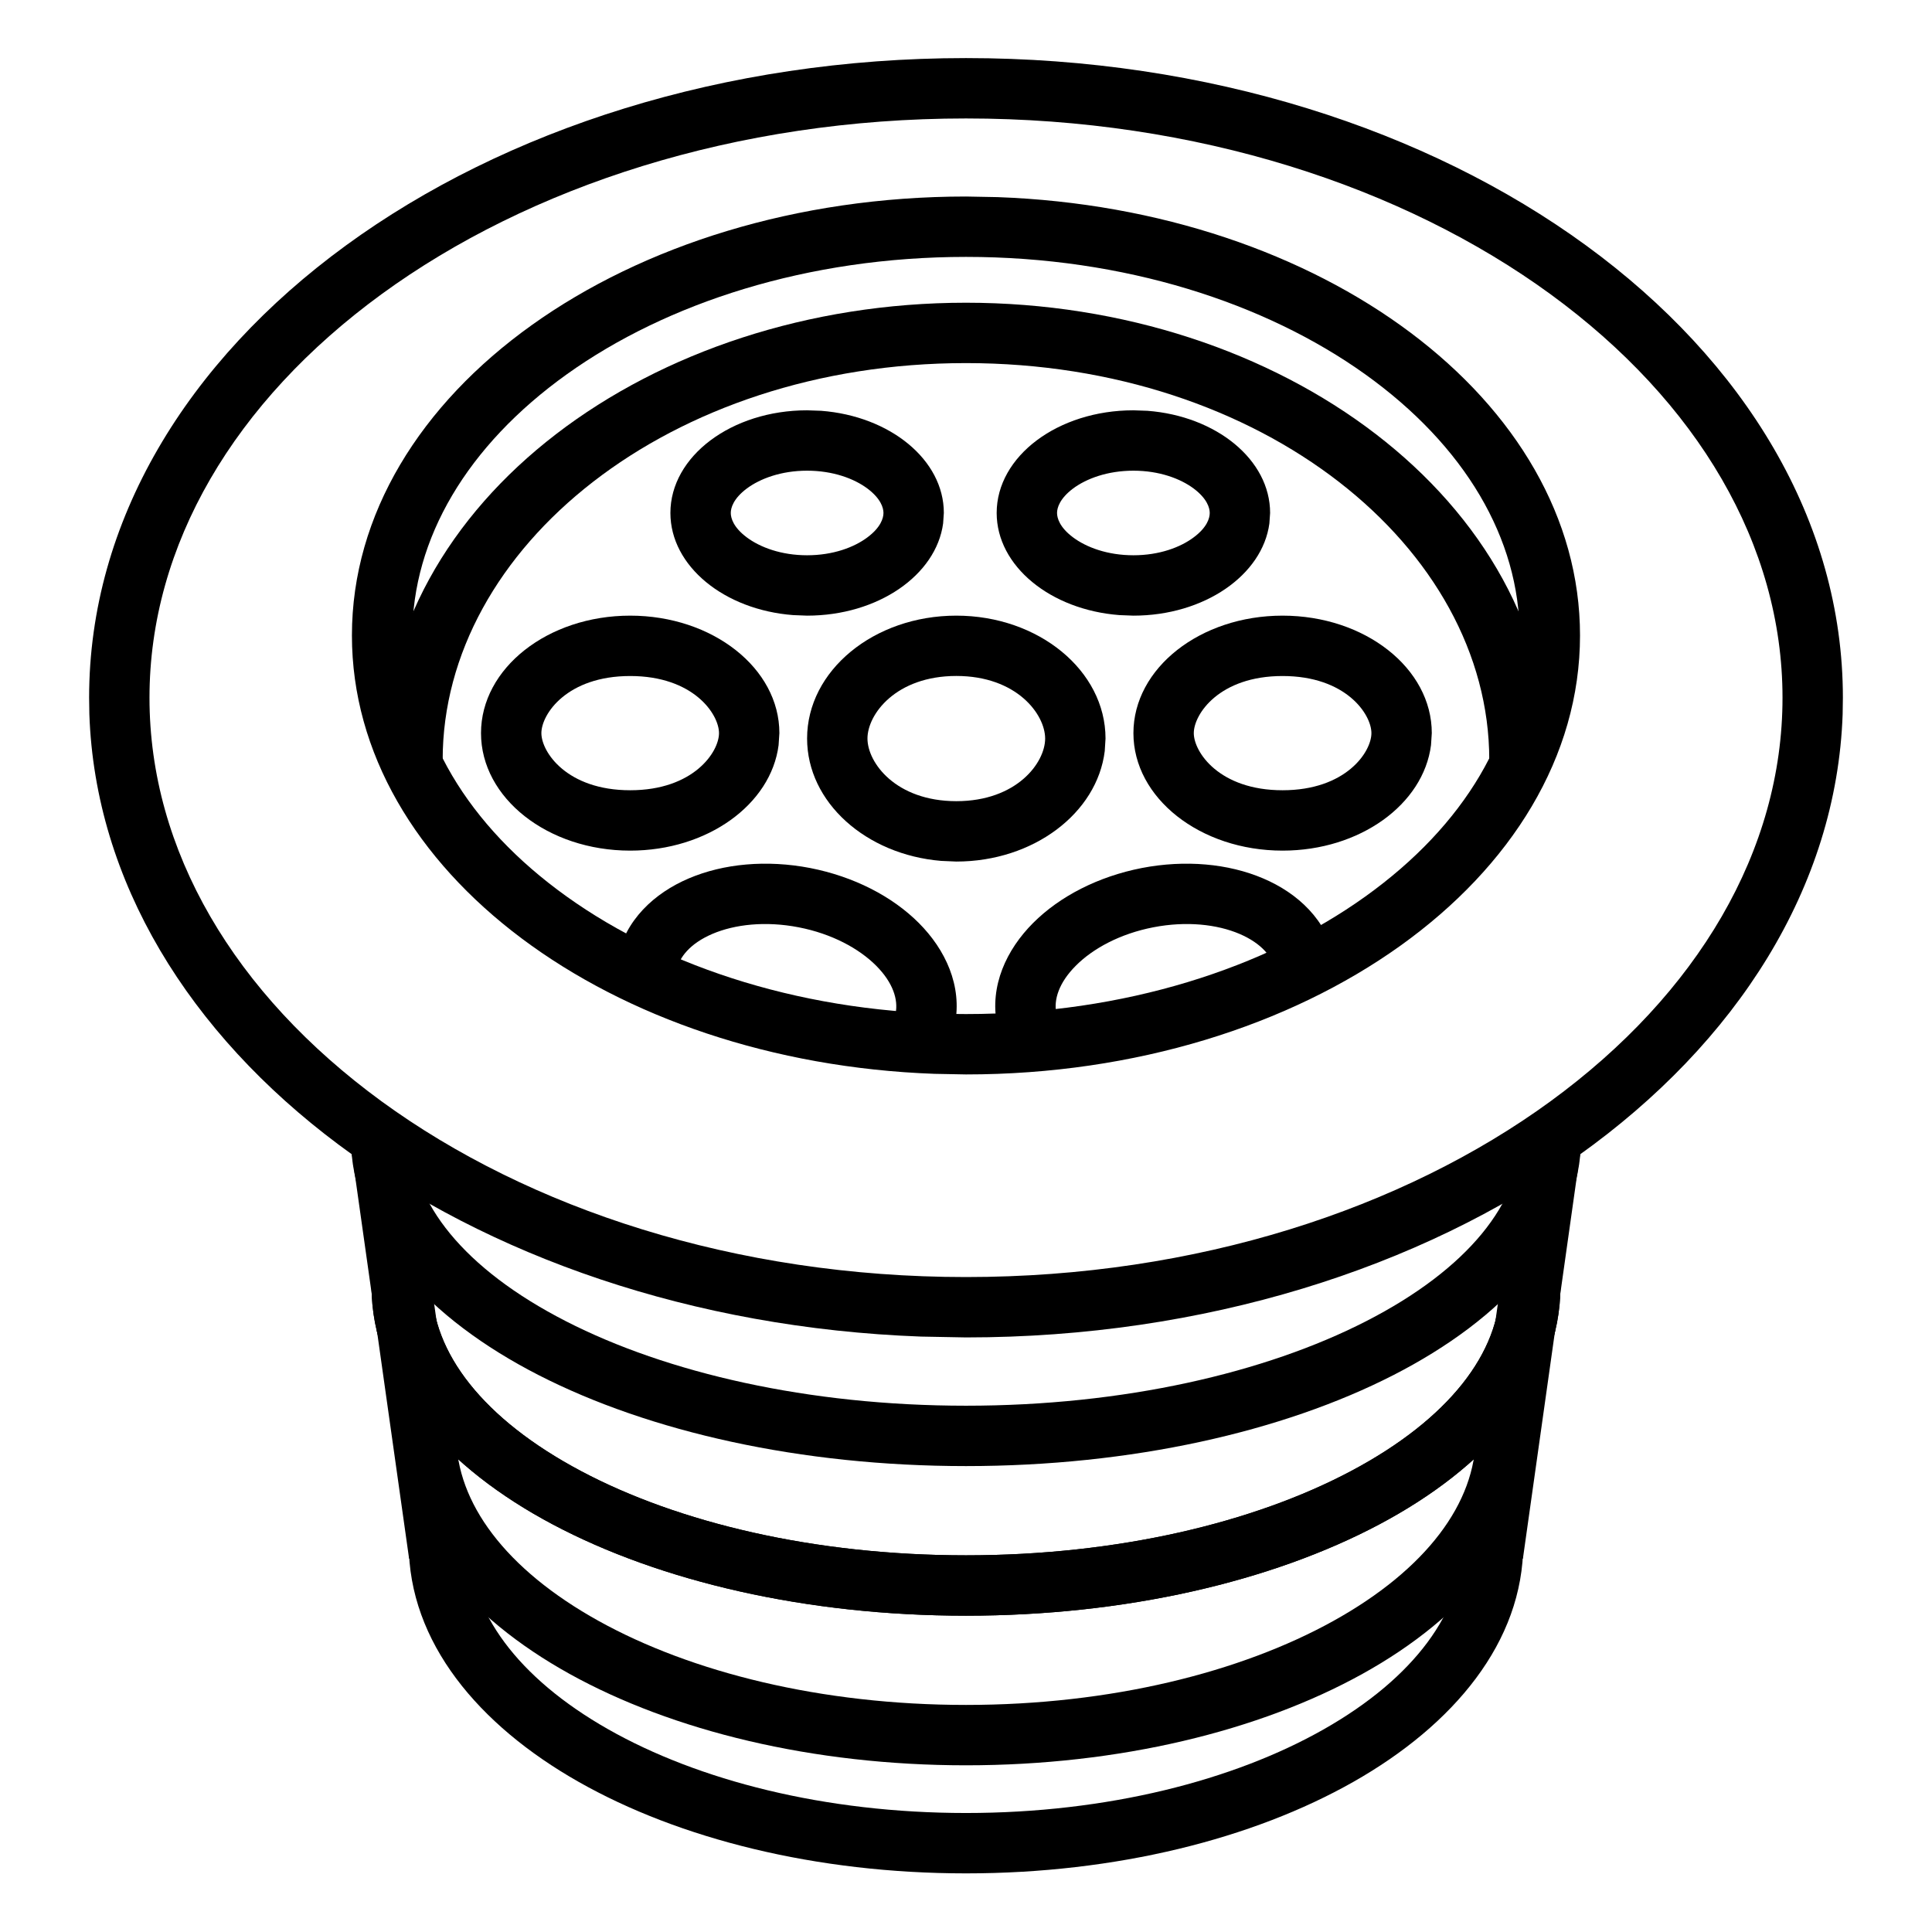
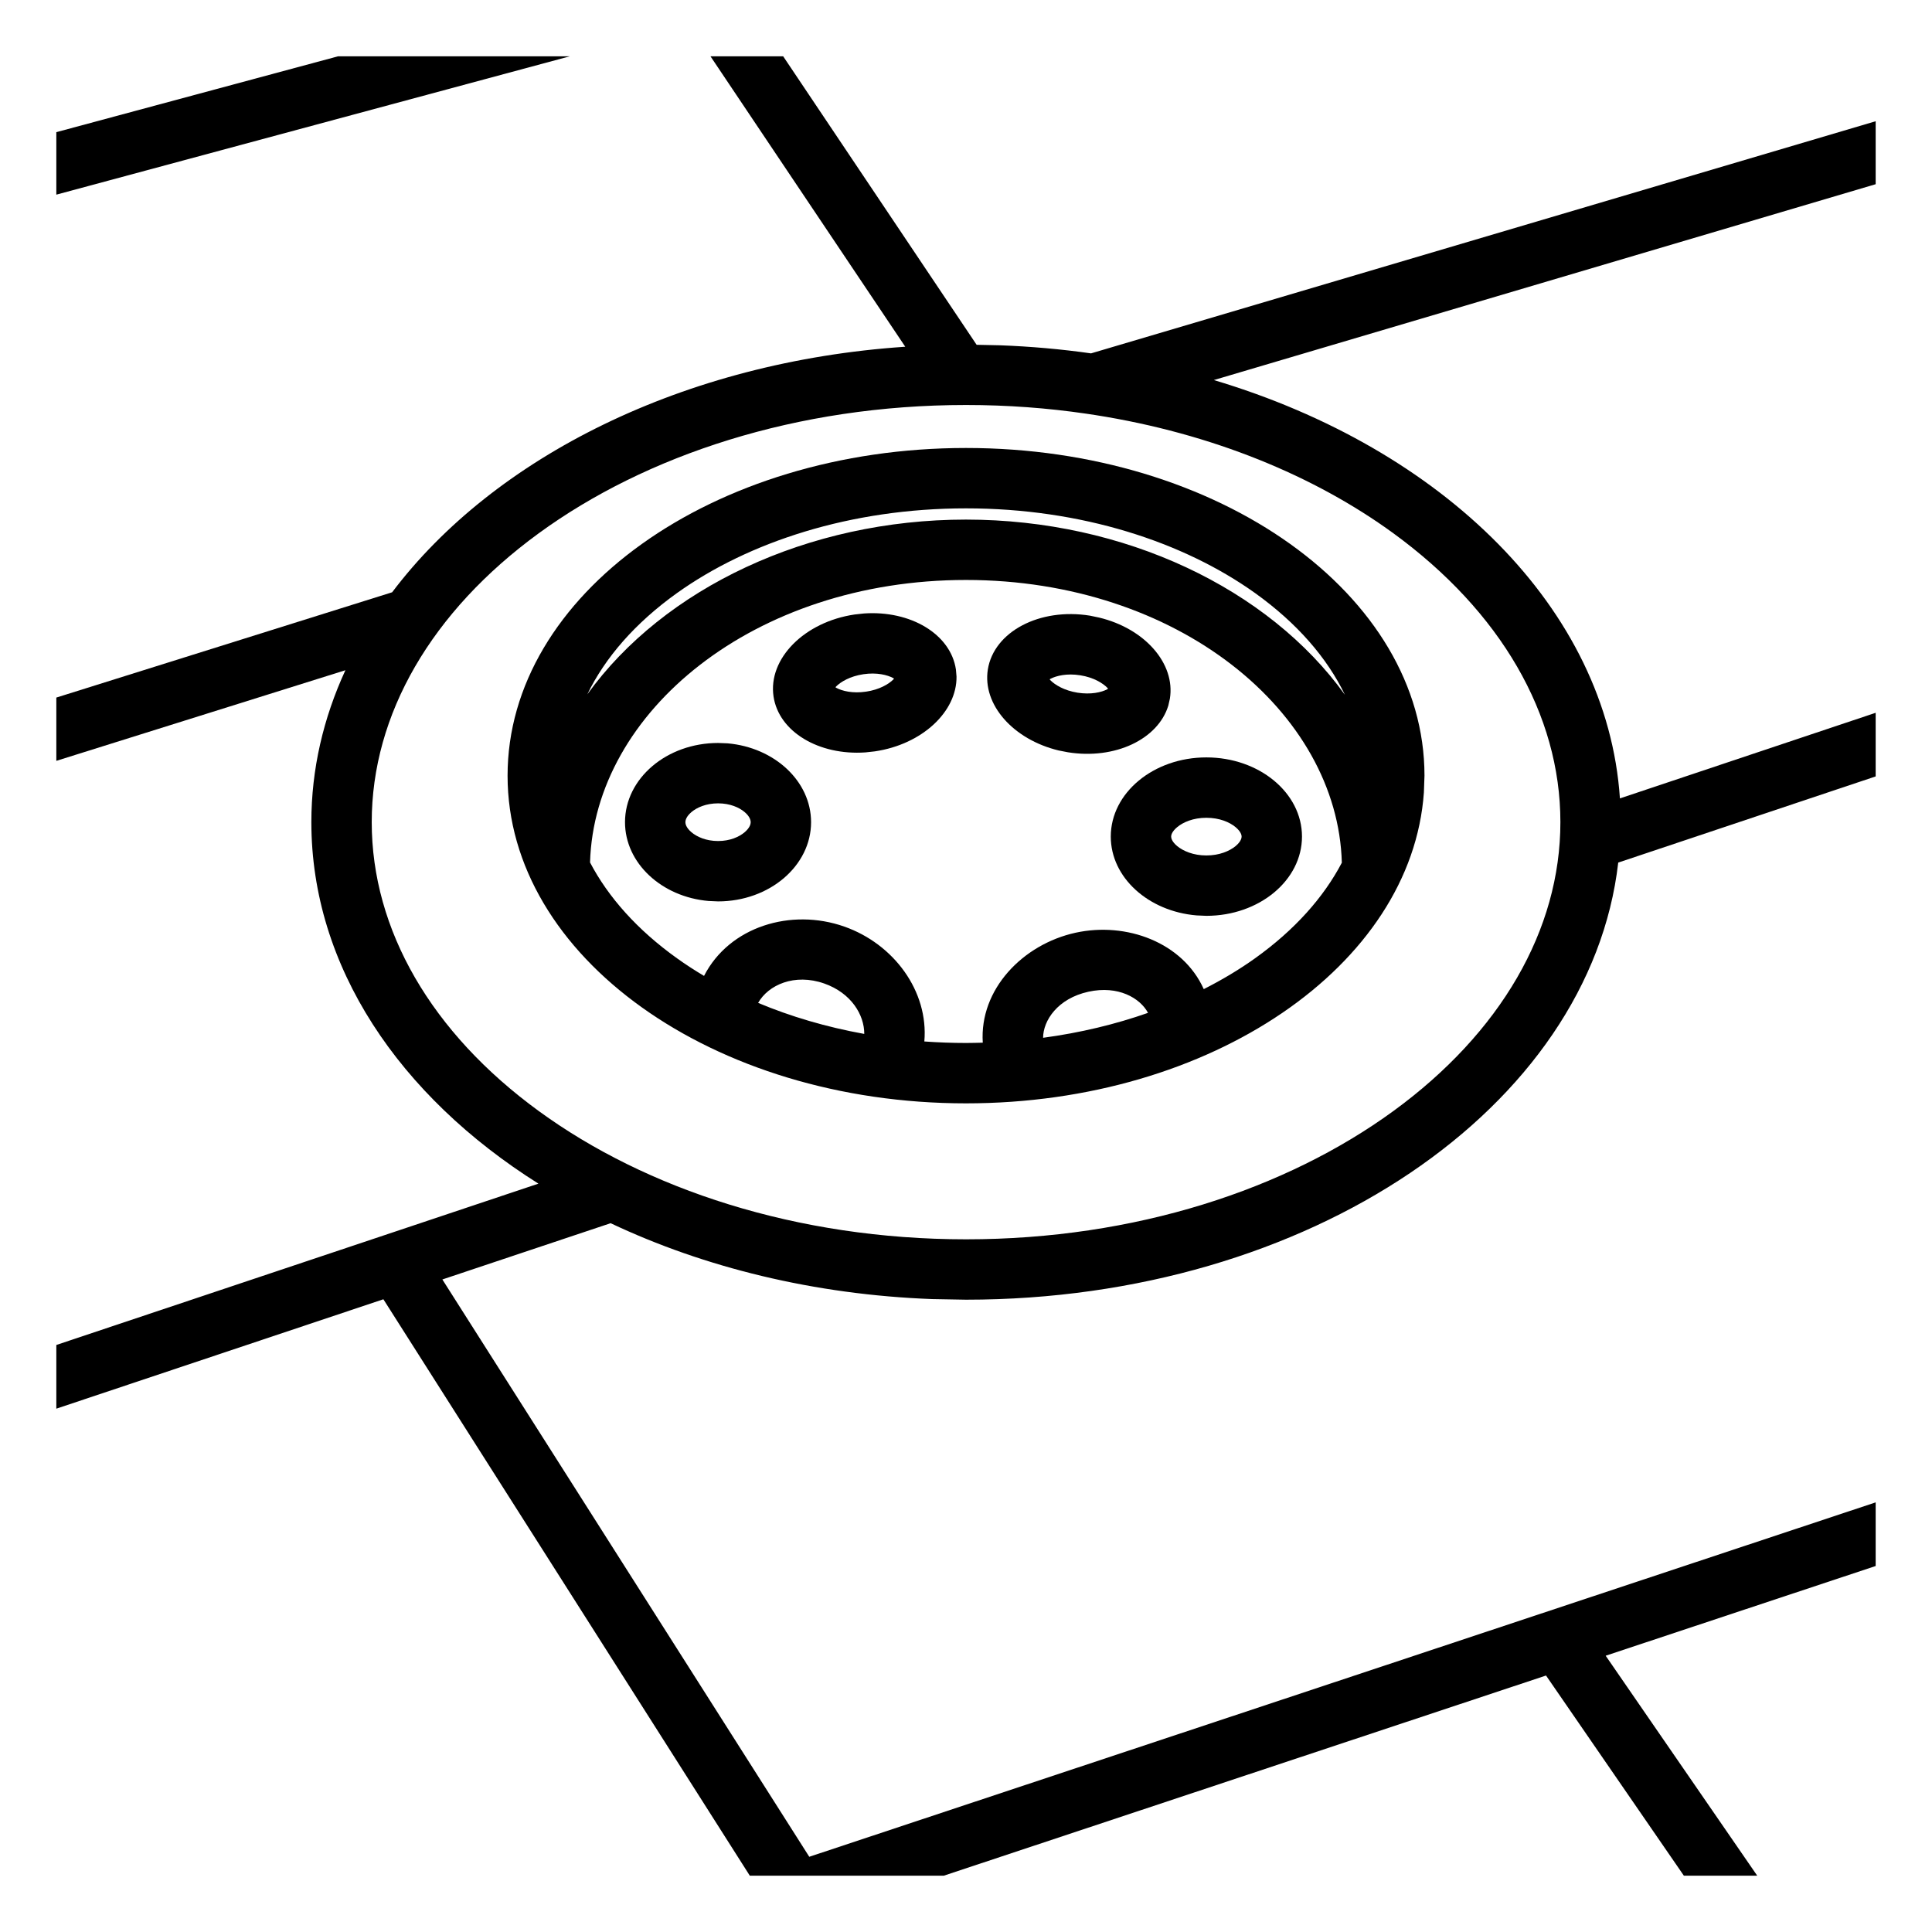
<svg xmlns="http://www.w3.org/2000/svg" width="32" height="32" viewBox="0 0 32 32" fill="none">
-   <rect width="32" height="32" fill="white" />
-   <path d="M7.767 25.678L7.271 25.747L6.776 25.817L5.776 18.733L6.767 18.593L7.767 25.678ZM26.224 18.733L25.224 25.817L24.729 25.747L24.233 25.678L25.233 18.593L26.224 18.733Z" fill="black" />
-   <path d="M7.77 25.572C7.77 26.682 8.567 27.787 10.073 28.642C11.565 29.489 13.659 30.029 16 30.029C18.34 30.029 20.435 29.489 21.927 28.642C23.433 27.787 24.23 26.682 24.23 25.572H25.23C25.23 27.199 24.073 28.573 22.42 29.511C20.752 30.458 18.481 31.029 16 31.029C13.519 31.029 11.248 30.458 9.58 29.511C7.927 28.573 6.77 27.199 6.77 25.572H7.77Z" fill="black" />
-   <path d="M7.557 23.782C7.557 24.887 8.371 25.992 9.919 26.85C11.45 27.698 13.599 28.239 16 28.239C18.401 28.239 20.55 27.698 22.081 26.85C23.629 25.992 24.443 24.887 24.443 23.782H25.443C25.443 25.416 24.255 26.789 22.566 27.725C20.861 28.67 18.538 29.239 16 29.239C13.462 29.239 11.139 28.67 9.434 27.725C7.745 26.789 6.557 25.416 6.557 23.782H7.557Z" fill="black" />
-   <path d="M7.154 21.304C7.154 22.397 7.998 23.504 9.626 24.367C11.232 25.219 13.484 25.761 16 25.761C18.516 25.761 20.768 25.219 22.374 24.367C24.002 23.504 24.846 22.397 24.846 21.304H25.846C25.846 22.949 24.597 24.32 22.843 25.25C21.066 26.193 18.646 26.761 16 26.761C13.354 26.761 10.934 26.193 9.157 25.25C7.403 24.32 6.154 22.949 6.154 21.304H7.154Z" fill="black" />
-   <path d="M7.154 21.304C7.154 22.397 7.998 23.504 9.626 24.367C11.232 25.219 13.484 25.761 16 25.761C18.516 25.761 20.768 25.219 22.374 24.367C24.002 23.504 24.846 22.397 24.846 21.304H25.846C25.846 22.949 24.597 24.32 22.843 25.25C21.066 26.193 18.646 26.761 16 26.761C13.354 26.761 10.934 26.193 9.157 25.25C7.403 24.32 6.154 22.949 6.154 21.304H7.154Z" fill="black" />
-   <path d="M6.811 18.826C6.811 19.909 7.68 21.017 9.376 21.885C11.045 22.739 13.387 23.283 16 23.283C18.613 23.283 20.955 22.739 22.624 21.885C24.32 21.017 25.189 19.909 25.189 18.826H26.189C26.189 20.48 24.89 21.849 23.079 22.776C21.242 23.716 18.738 24.283 16 24.283C13.262 24.283 10.758 23.716 8.921 22.776C7.11 21.849 5.811 20.48 5.811 18.826H6.811Z" fill="black" />
-   <path d="M29.524 11.557C29.524 9.029 28.121 6.654 25.681 4.873C23.241 3.094 19.822 1.962 16 1.962C12.178 1.962 8.759 3.094 6.319 4.873C3.879 6.654 2.476 9.029 2.476 11.557C2.476 14.085 3.879 16.46 6.319 18.241C8.759 20.02 12.178 21.152 16 21.152V22.152L15.253 22.138C7.702 21.859 1.673 17.373 1.48 11.83L1.476 11.557C1.476 5.706 7.978 0.962 16 0.962C24.022 0.962 30.524 5.706 30.524 11.557L30.52 11.83C30.321 17.555 23.896 22.152 16 22.152V21.152C19.822 21.152 23.241 20.02 25.681 18.241C28.121 16.46 29.524 14.085 29.524 11.557Z" fill="black" />
-   <path d="M25.17 10.525C25.17 8.924 24.264 7.381 22.61 6.198C20.958 5.017 18.624 4.255 16 4.255C13.376 4.255 11.042 5.017 9.39 6.198C7.736 7.381 6.829 8.924 6.829 10.525C6.829 12.127 7.736 13.67 9.39 14.852C11.042 16.034 13.376 16.796 16 16.796V17.796L15.477 17.786C10.103 17.591 5.829 14.415 5.829 10.525C5.829 6.51 10.383 3.255 16 3.255L16.523 3.265C21.897 3.459 26.17 6.635 26.17 10.525C26.17 14.541 21.617 17.796 16 17.796V16.796C18.624 16.796 20.958 16.034 22.61 14.852C24.264 13.67 25.17 12.126 25.17 10.525Z" fill="black" />
-   <path d="M15.999 5.014C21.21 5.014 25.667 8.291 25.667 12.586H24.667C24.667 9.069 20.914 6.014 15.999 6.014C11.084 6.014 7.332 9.069 7.332 12.586H6.332C6.332 8.291 10.789 5.014 15.999 5.014Z" fill="black" />
-   <path d="M14.633 8.496C14.633 8.411 14.589 8.259 14.369 8.093C14.149 7.928 13.798 7.796 13.368 7.796C12.938 7.796 12.588 7.928 12.367 8.093C12.147 8.259 12.104 8.411 12.104 8.496C12.104 8.581 12.147 8.734 12.367 8.899C12.588 9.065 12.939 9.197 13.368 9.197V10.197L13.137 10.188C11.995 10.101 11.104 9.376 11.104 8.496C11.104 7.557 12.118 6.796 13.368 6.796L13.6 6.804C14.741 6.891 15.633 7.615 15.633 8.496L15.621 8.67C15.505 9.527 14.541 10.197 13.368 10.197V9.197C13.798 9.197 14.149 9.065 14.369 8.899C14.589 8.734 14.633 8.581 14.633 8.496Z" fill="black" />
-   <path d="M13.418 14.377C14.14 14.518 14.777 14.845 15.219 15.288C15.658 15.728 15.941 16.327 15.816 16.97L14.835 16.779C14.877 16.561 14.796 16.28 14.511 15.994C14.228 15.711 13.78 15.466 13.228 15.359C12.676 15.252 12.169 15.311 11.8 15.468C11.429 15.627 11.248 15.857 11.206 16.075L10.224 15.885C10.349 15.242 10.837 14.792 11.409 14.549C11.984 14.304 12.697 14.238 13.418 14.377Z" fill="black" />
-   <path d="M18.912 14.377C18.19 14.518 17.553 14.845 17.111 15.288C16.672 15.728 16.389 16.327 16.514 16.97L17.495 16.779C17.453 16.561 17.534 16.28 17.82 15.994C18.102 15.711 18.55 15.466 19.102 15.359C19.654 15.252 20.161 15.311 20.53 15.468C20.901 15.627 21.082 15.857 21.124 16.075L22.106 15.885C21.981 15.242 21.494 14.792 20.921 14.549C20.346 14.304 19.633 14.238 18.912 14.377Z" fill="black" />
-   <path d="M11.909 12.143C11.909 11.829 11.486 11.197 10.438 11.197C9.39 11.197 8.967 11.829 8.967 12.143C8.967 12.456 9.39 13.089 10.438 13.089V14.089C9.073 14.089 7.967 13.218 7.967 12.143C7.967 11.068 9.073 10.197 10.438 10.197C11.802 10.197 12.909 11.068 12.909 12.143L12.896 12.342C12.77 13.324 11.717 14.089 10.438 14.089V13.089C11.486 13.089 11.909 12.456 11.909 12.143Z" fill="black" />
-   <path d="M20.037 8.496C20.037 8.411 19.993 8.259 19.773 8.093C19.553 7.928 19.202 7.796 18.773 7.796C18.343 7.796 17.992 7.928 17.771 8.093C17.552 8.259 17.508 8.411 17.508 8.496C17.508 8.581 17.551 8.734 17.771 8.899C17.992 9.065 18.343 9.197 18.773 9.197V10.197L18.541 10.188C17.399 10.101 16.508 9.376 16.508 8.496C16.508 7.557 17.522 6.796 18.773 6.796L19.004 6.804C20.146 6.891 21.037 7.615 21.037 8.496L21.025 8.67C20.91 9.527 19.945 10.197 18.773 10.197V9.197C19.202 9.197 19.553 9.065 19.773 8.899C19.994 8.734 20.037 8.581 20.037 8.496Z" fill="black" />
-   <path d="M17.311 12.232C17.31 11.832 16.841 11.196 15.839 11.196C14.837 11.197 14.368 11.832 14.368 12.232C14.368 12.633 14.837 13.269 15.839 13.27V14.27L15.587 14.259C14.341 14.155 13.368 13.287 13.368 12.232C13.368 11.108 14.474 10.197 15.839 10.197C17.203 10.197 18.31 11.108 18.311 12.232L18.298 12.441C18.171 13.468 17.118 14.27 15.839 14.27V13.27C16.841 13.27 17.311 12.633 17.311 12.232Z" fill="black" />
-   <path d="M22.715 12.143C22.715 11.829 22.291 11.197 21.243 11.197C20.195 11.197 19.773 11.829 19.773 12.143C19.773 12.456 20.195 13.089 21.243 13.089V14.089C19.879 14.089 18.773 13.218 18.773 12.143C18.773 11.068 19.879 10.197 21.243 10.197C22.608 10.197 23.715 11.068 23.715 12.143L23.702 12.342C23.576 13.324 22.523 14.089 21.243 14.089V13.089C22.291 13.089 22.715 12.456 22.715 12.143Z" fill="black" />
+   <g clip-path="url(#clip0_356_161)">
+     <rect width="32" height="32" fill="white" />
+     <path fill-rule="evenodd" clip-rule="evenodd" d="M19.981 12.545C20.856 12.545 21.565 13.132 21.565 13.856C21.565 14.581 20.856 15.169 19.981 15.169L19.819 15.162C19.021 15.095 18.398 14.536 18.398 13.856C18.398 13.132 19.107 12.545 19.981 12.545ZM19.981 13.545C19.764 13.545 19.597 13.618 19.499 13.699C19.404 13.778 19.398 13.838 19.398 13.856C19.398 13.875 19.404 13.936 19.499 14.015C19.597 14.095 19.764 14.169 19.981 14.169C20.199 14.169 20.366 14.095 20.464 14.015C20.559 13.936 20.565 13.875 20.565 13.856C20.565 13.838 20.559 13.778 20.464 13.699C20.366 13.618 20.199 13.545 19.981 13.545Z" fill="black" />
+     <path fill-rule="evenodd" clip-rule="evenodd" d="M12.051 12.312C12.827 12.38 13.433 12.938 13.434 13.617C13.434 14.341 12.744 14.93 11.894 14.93L11.735 14.923C10.959 14.856 10.352 14.296 10.352 13.617C10.353 12.893 11.043 12.306 11.894 12.306L12.051 12.312ZM11.894 13.306C11.696 13.306 11.543 13.374 11.452 13.451C11.364 13.526 11.353 13.588 11.352 13.617C11.352 13.646 11.364 13.709 11.452 13.784C11.543 13.861 11.696 13.93 11.894 13.93C12.091 13.93 12.244 13.861 12.334 13.784C12.422 13.709 12.434 13.646 12.434 13.617C12.433 13.588 12.422 13.526 12.334 13.451C12.244 13.374 12.091 13.306 11.894 13.306Z" fill="black" />
+     <path fill-rule="evenodd" clip-rule="evenodd" d="M16.362 11.087C16.463 10.462 17.22 10.063 18.052 10.197L18.205 10.229C18.956 10.409 19.471 10.986 19.377 11.572L19.351 11.687C19.181 12.244 18.468 12.585 17.688 12.46L17.534 12.43C16.784 12.249 16.268 11.672 16.362 11.087ZM17.893 11.185C17.67 11.149 17.496 11.193 17.399 11.243C17.395 11.246 17.39 11.249 17.386 11.251C17.389 11.255 17.392 11.26 17.395 11.264C17.471 11.342 17.624 11.437 17.847 11.473C18.069 11.508 18.244 11.467 18.341 11.416C18.345 11.414 18.349 11.409 18.352 11.406C18.35 11.403 18.347 11.398 18.344 11.395C18.268 11.316 18.115 11.22 17.893 11.185Z" fill="black" />
+     <path fill-rule="evenodd" clip-rule="evenodd" d="M14.31 10.161C15.08 10.107 15.746 10.502 15.833 11.089L15.843 11.206C15.85 11.789 15.272 12.33 14.49 12.445L14.335 12.462C13.565 12.516 12.899 12.122 12.812 11.535C12.72 10.909 13.322 10.301 14.155 10.178L14.31 10.161ZM14.302 11.167C14.079 11.2 13.924 11.294 13.848 11.371C13.844 11.375 13.841 11.379 13.838 11.383C13.842 11.385 13.847 11.39 13.852 11.393C13.947 11.444 14.121 11.489 14.344 11.456C14.567 11.423 14.721 11.33 14.798 11.253C14.802 11.249 14.803 11.243 14.807 11.239C14.803 11.237 14.799 11.234 14.795 11.231C14.699 11.18 14.525 11.134 14.302 11.167Z" fill="black" />
+     <path fill-rule="evenodd" clip-rule="evenodd" d="M16 7.42C20.194 7.42 23.594 9.85 23.594 12.848L23.584 13.127C23.381 15.995 20.062 18.275 16 18.275C11.807 18.275 8.407 15.845 8.407 12.848C8.407 9.85 11.807 7.42 16 7.42ZM16 9.606C12.488 9.606 9.844 11.793 9.773 14.285C10.074 14.86 10.556 15.402 11.213 15.872C11.355 15.974 11.505 16.071 11.661 16.164C12.081 15.345 13.104 15.037 13.984 15.347C14.804 15.635 15.382 16.417 15.31 17.25C15.537 17.266 15.767 17.275 16 17.275C16.093 17.275 16.186 17.272 16.278 17.27C16.22 16.385 16.943 15.64 17.814 15.449C18.658 15.264 19.591 15.61 19.938 16.383C20.243 16.228 20.528 16.058 20.788 15.872C21.444 15.403 21.924 14.863 22.225 14.289C22.157 11.796 19.514 9.607 16 9.606ZM18.028 16.426C17.517 16.538 17.278 16.904 17.277 17.189C17.894 17.106 18.477 16.965 19.015 16.776C18.882 16.53 18.521 16.318 18.028 16.426ZM13.652 16.29C13.159 16.117 12.725 16.314 12.557 16.611C13.094 16.836 13.684 17.011 14.315 17.125C14.316 16.808 14.098 16.447 13.652 16.29ZM16 8.42C14.088 8.42 12.399 8.976 11.213 9.823C10.521 10.318 10.023 10.891 9.728 11.5C10.995 9.743 13.379 8.606 16 8.606C18.624 8.607 21.01 9.747 22.276 11.508C21.981 10.896 21.482 10.32 20.788 9.823C19.602 8.976 17.912 8.42 16 8.42Z" fill="black" />
+     <path fill-rule="evenodd" clip-rule="evenodd" d="M16.176 5.711L16.559 5.719C17.073 5.738 17.578 5.783 18.071 5.853L31.067 2.008V3.051L20.105 6.295C23.901 7.428 26.62 10.085 26.831 13.224L31.067 11.806V12.86L26.803 14.287C26.337 18.342 21.68 21.527 16.001 21.527L15.442 21.517C13.484 21.444 11.663 20.992 10.114 20.26L7.327 21.192L13.404 30.754L31.067 24.884V25.938L26.595 27.424L29.105 31.067H27.89L25.607 27.752L15.633 31.067H12.419L6.35 21.52L0.933 23.332V22.277L8.918 19.605C6.615 18.154 5.157 16.011 5.157 13.617C5.157 12.737 5.357 11.891 5.721 11.101L0.933 12.602V11.554L6.495 9.81C8.187 7.568 11.326 5.99 14.994 5.743L11.768 0.933H12.972L16.176 5.711ZM16.001 6.708C13.196 6.708 10.697 7.539 8.923 8.833C7.149 10.127 6.157 11.831 6.157 13.617C6.157 15.404 7.148 17.108 8.923 18.402C10.697 19.696 13.196 20.527 16.001 20.527C18.806 20.527 21.305 19.696 23.079 18.402C24.853 17.108 25.845 15.404 25.845 13.617C25.845 11.831 24.853 10.127 23.079 8.833C21.772 7.88 20.071 7.179 18.144 6.875L17.992 6.852C17.351 6.758 16.685 6.708 16.001 6.708Z" fill="black" />
+     <path d="M0.933 3.224V2.189L5.598 0.933H9.437L0.933 3.224Z" fill="black" />
+   </g>
+   <defs>
+     <clipPath id="clip0_356_161">
+       <rect width="32" height="32" fill="white" />
+     </clipPath>
+   </defs>
</svg>
